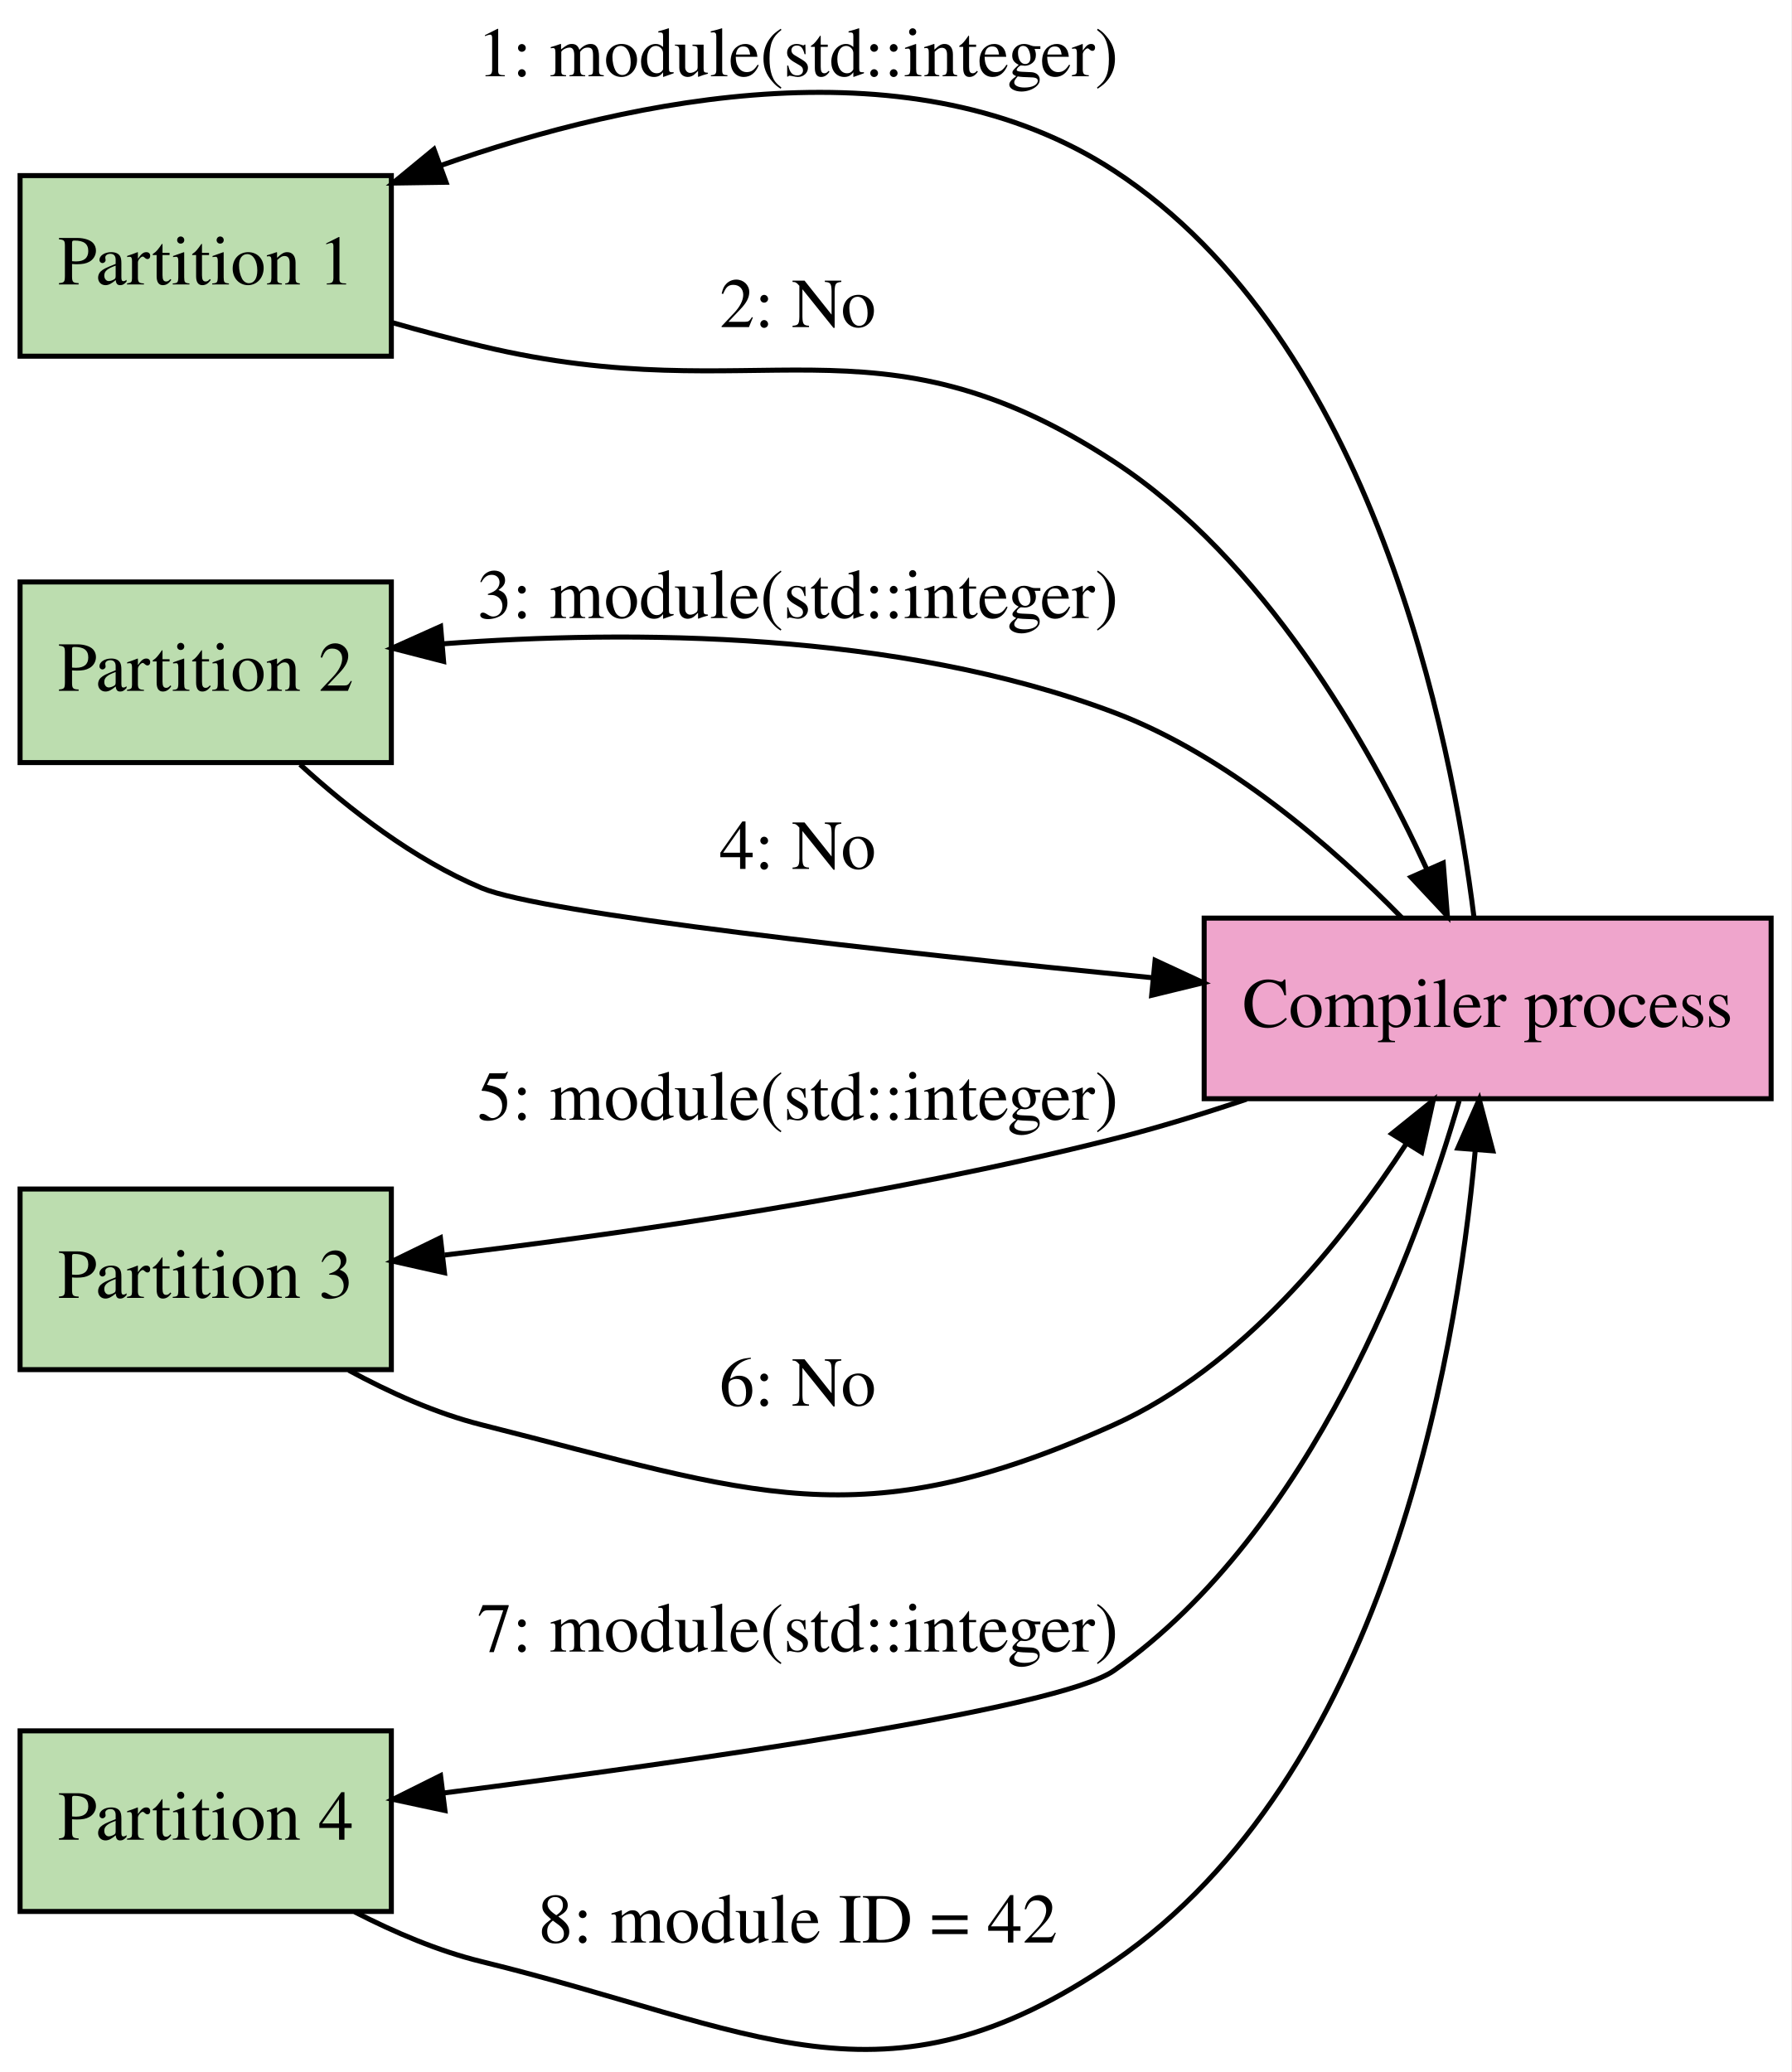
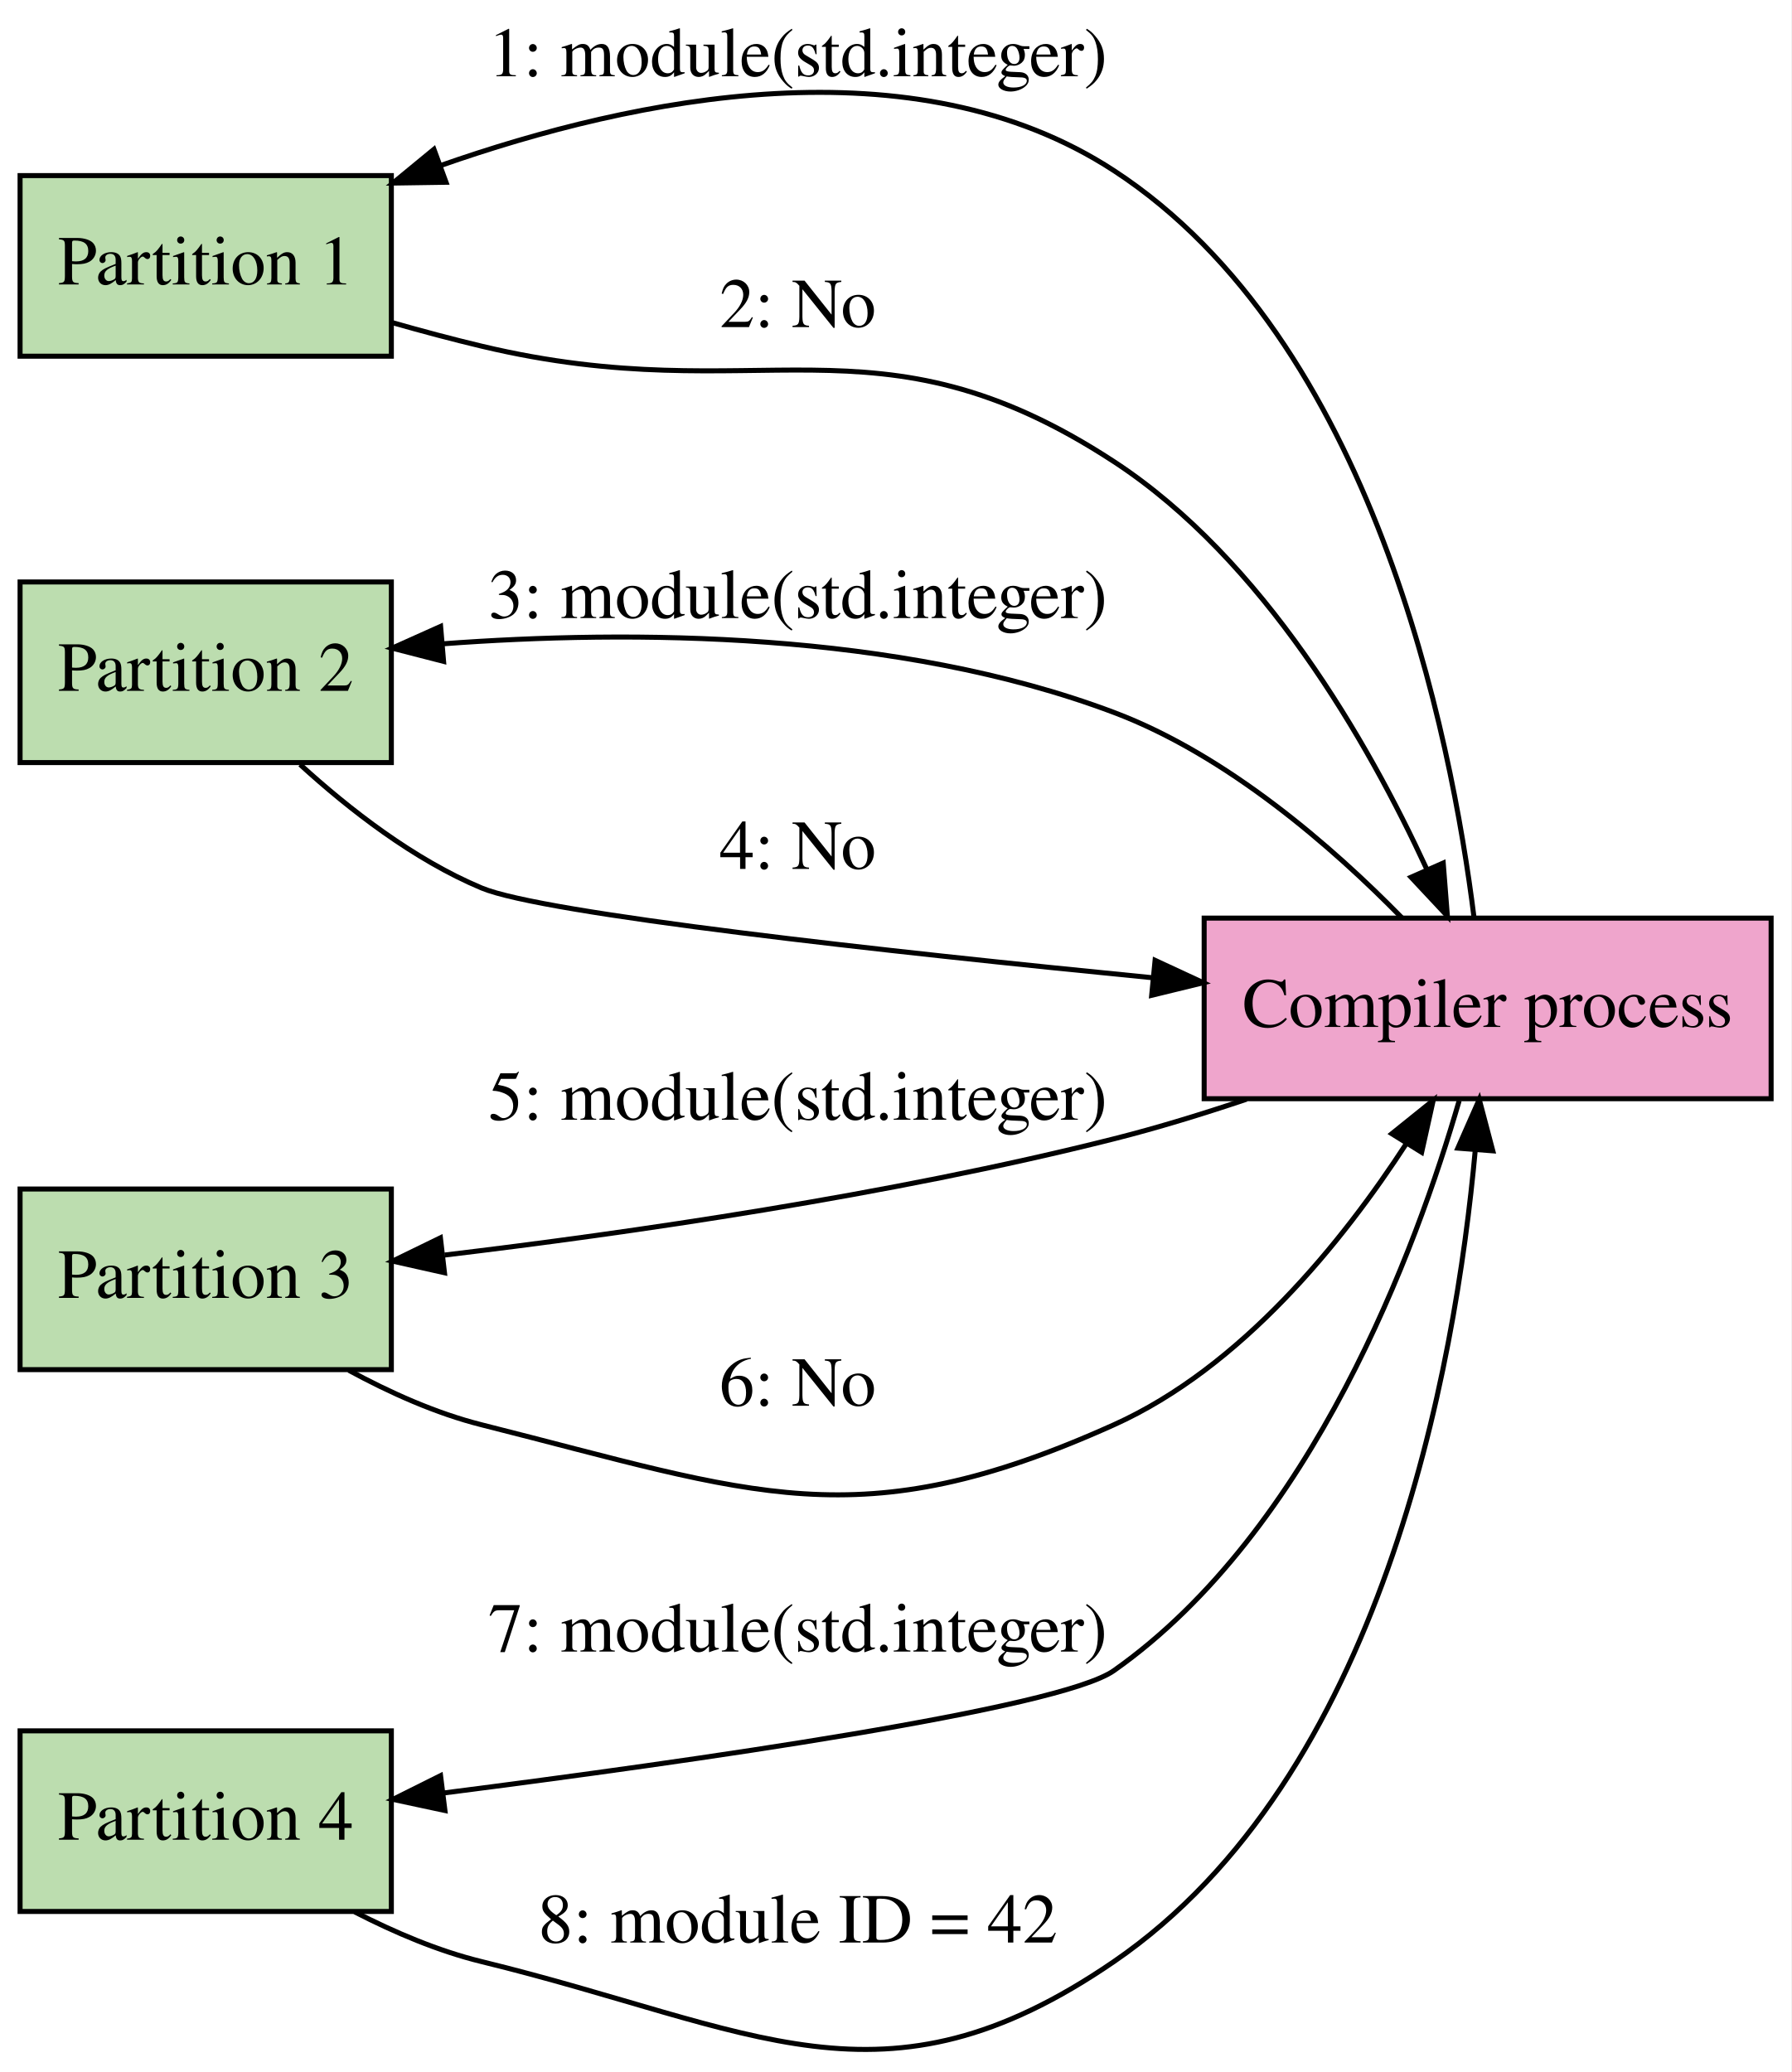
<svg xmlns="http://www.w3.org/2000/svg" width="357pt" height="413pt" viewBox="0.00 0.00 357.00 413.00">
  <g id="graph0" class="graph" transform="scale(1 1) rotate(0) translate(4 409)">
    <polygon fill="white" stroke="transparent" points="-4,4 -4,-409 353,-409 353,4 -4,4" />
    <g id="node1" class="node">
      <polygon fill="#efa5cc" stroke="black" points="349,-226 236,-226 236,-190 349,-190 349,-226" />
      <text text-anchor="middle" x="292.5" y="-204.3" font-family="Times,serif" font-size="14.00">Compiler process</text>
    </g>
    <g id="node2" class="node">
      <polygon fill="#bcddaf" stroke="black" points="74,-374 0,-374 0,-338 74,-338 74,-374" />
      <text text-anchor="middle" x="37" y="-352.3" font-family="Times,serif" font-size="14.00">Partition 1</text>
    </g>
    <g id="edge1" class="edge">
      <path fill="none" stroke="black" d="M289.78,-226.17C285.3,-262.02 269.73,-341.24 218,-375 178.21,-400.96 122.64,-389.63 83.8,-376" />
      <polygon fill="black" stroke="black" points="84.9,-372.67 74.31,-372.51 82.49,-379.24 84.9,-372.67" />
-       <text text-anchor="middle" x="155" y="-393.8" font-family="Times,serif" font-size="14.00">1: module(std::integer)</text>
+       <text text-anchor="middle" x="155" y="-393.8" font-family="Times,serif" font-size="14.00">1: module(std.integer)</text>
    </g>
    <g id="node3" class="node">
      <polygon fill="#bcddaf" stroke="black" points="74,-293 0,-293 0,-257 74,-257 74,-293" />
      <text text-anchor="middle" x="37" y="-271.3" font-family="Times,serif" font-size="14.00">Partition 2</text>
    </g>
    <g id="edge3" class="edge">
      <path fill="none" stroke="black" d="M275.39,-226.08C261.69,-240.07 240.66,-258.46 218,-267 174.79,-283.28 121.56,-283.45 84.23,-280.67" />
      <polygon fill="black" stroke="black" points="84.41,-277.17 74.15,-279.81 83.82,-284.14 84.41,-277.17" />
-       <text text-anchor="middle" x="155" y="-285.8" font-family="Times,serif" font-size="14.00">3: module(std::integer)</text>
+       <text text-anchor="middle" x="155" y="-285.8" font-family="Times,serif" font-size="14.00">3: module(std.integer)</text>
    </g>
    <g id="node4" class="node">
      <polygon fill="#bcddaf" stroke="black" points="74,-172 0,-172 0,-136 74,-136 74,-172" />
      <text text-anchor="middle" x="37" y="-150.3" font-family="Times,serif" font-size="14.00">Partition 3</text>
    </g>
    <g id="edge5" class="edge">
      <path fill="none" stroke="black" d="M244.45,-189.9C235.74,-186.97 226.66,-184.18 218,-182 173.34,-170.73 121.25,-163.22 84.63,-158.84" />
      <polygon fill="black" stroke="black" points="84.59,-155.31 74.25,-157.63 83.78,-162.27 84.59,-155.31" />
-       <text text-anchor="middle" x="155" y="-185.8" font-family="Times,serif" font-size="14.00">5: module(std::integer)</text>
+       <text text-anchor="middle" x="155" y="-185.8" font-family="Times,serif" font-size="14.00">5: module(std.integer)</text>
    </g>
    <g id="node5" class="node">
      <polygon fill="#bcddaf" stroke="black" points="74,-64 0,-64 0,-28 74,-28 74,-64" />
      <text text-anchor="middle" x="37" y="-42.3" font-family="Times,serif" font-size="14.00">Partition 4</text>
    </g>
    <g id="edge7" class="edge">
      <path fill="none" stroke="black" d="M286.83,-189.62C278.38,-160.44 257.66,-103.95 218,-76 207.21,-68.39 134.19,-57.98 84.54,-51.63" />
      <polygon fill="black" stroke="black" points="84.68,-48.12 74.32,-50.34 83.81,-55.07 84.68,-48.12" />
-       <text text-anchor="middle" x="155" y="-79.8" font-family="Times,serif" font-size="14.00">7: module(std::integer)</text>
+       <text text-anchor="middle" x="155" y="-79.8" font-family="Times,serif" font-size="14.00">7: module(std.integer)</text>
    </g>
    <g id="edge2" class="edge">
      <path fill="none" stroke="black" d="M74.16,-344.7C80.1,-343.01 86.2,-341.38 92,-340 147.37,-326.78 170.35,-348.15 218,-317 247.85,-297.48 268.64,-261.18 280.32,-235.85" />
      <polygon fill="black" stroke="black" points="283.65,-236.98 284.48,-226.41 277.24,-234.15 283.65,-236.98" />
      <text text-anchor="middle" x="155" y="-343.8" font-family="Times,serif" font-size="14.00">2: No</text>
    </g>
    <g id="edge4" class="edge">
      <path fill="none" stroke="black" d="M55.81,-256.62C65.62,-247.67 78.51,-237.64 92,-232 104.25,-226.88 172.44,-219.36 225.73,-214.11" />
      <polygon fill="black" stroke="black" points="226.22,-217.58 235.83,-213.12 225.54,-210.61 226.22,-217.58" />
      <text text-anchor="middle" x="155" y="-235.8" font-family="Times,serif" font-size="14.00">4: No</text>
    </g>
    <g id="edge6" class="edge">
      <path fill="none" stroke="black" d="M65.51,-135.87C73.7,-131.42 82.92,-127.28 92,-125 146.31,-111.34 166.94,-102.01 218,-125 243.42,-136.44 263.6,-161.5 276.33,-181.1" />
      <polygon fill="black" stroke="black" points="273.4,-183.02 281.65,-189.66 279.35,-179.32 273.4,-183.02" />
      <text text-anchor="middle" x="155" y="-128.8" font-family="Times,serif" font-size="14.00">6: No</text>
    </g>
    <g id="edge8" class="edge">
      <path fill="none" stroke="black" d="M66.7,-27.91C74.61,-23.84 83.38,-20.1 92,-18 146.41,-4.73 171.81,13.66 218,-18 271.52,-54.68 286.08,-136.36 290.03,-179.71" />
      <polygon fill="black" stroke="black" points="286.56,-180.15 290.83,-189.85 293.53,-179.61 286.56,-180.15" />
      <text text-anchor="middle" x="155" y="-21.8" font-family="Times,serif" font-size="14.00">8: module ID = 42</text>
    </g>
  </g>
</svg>
